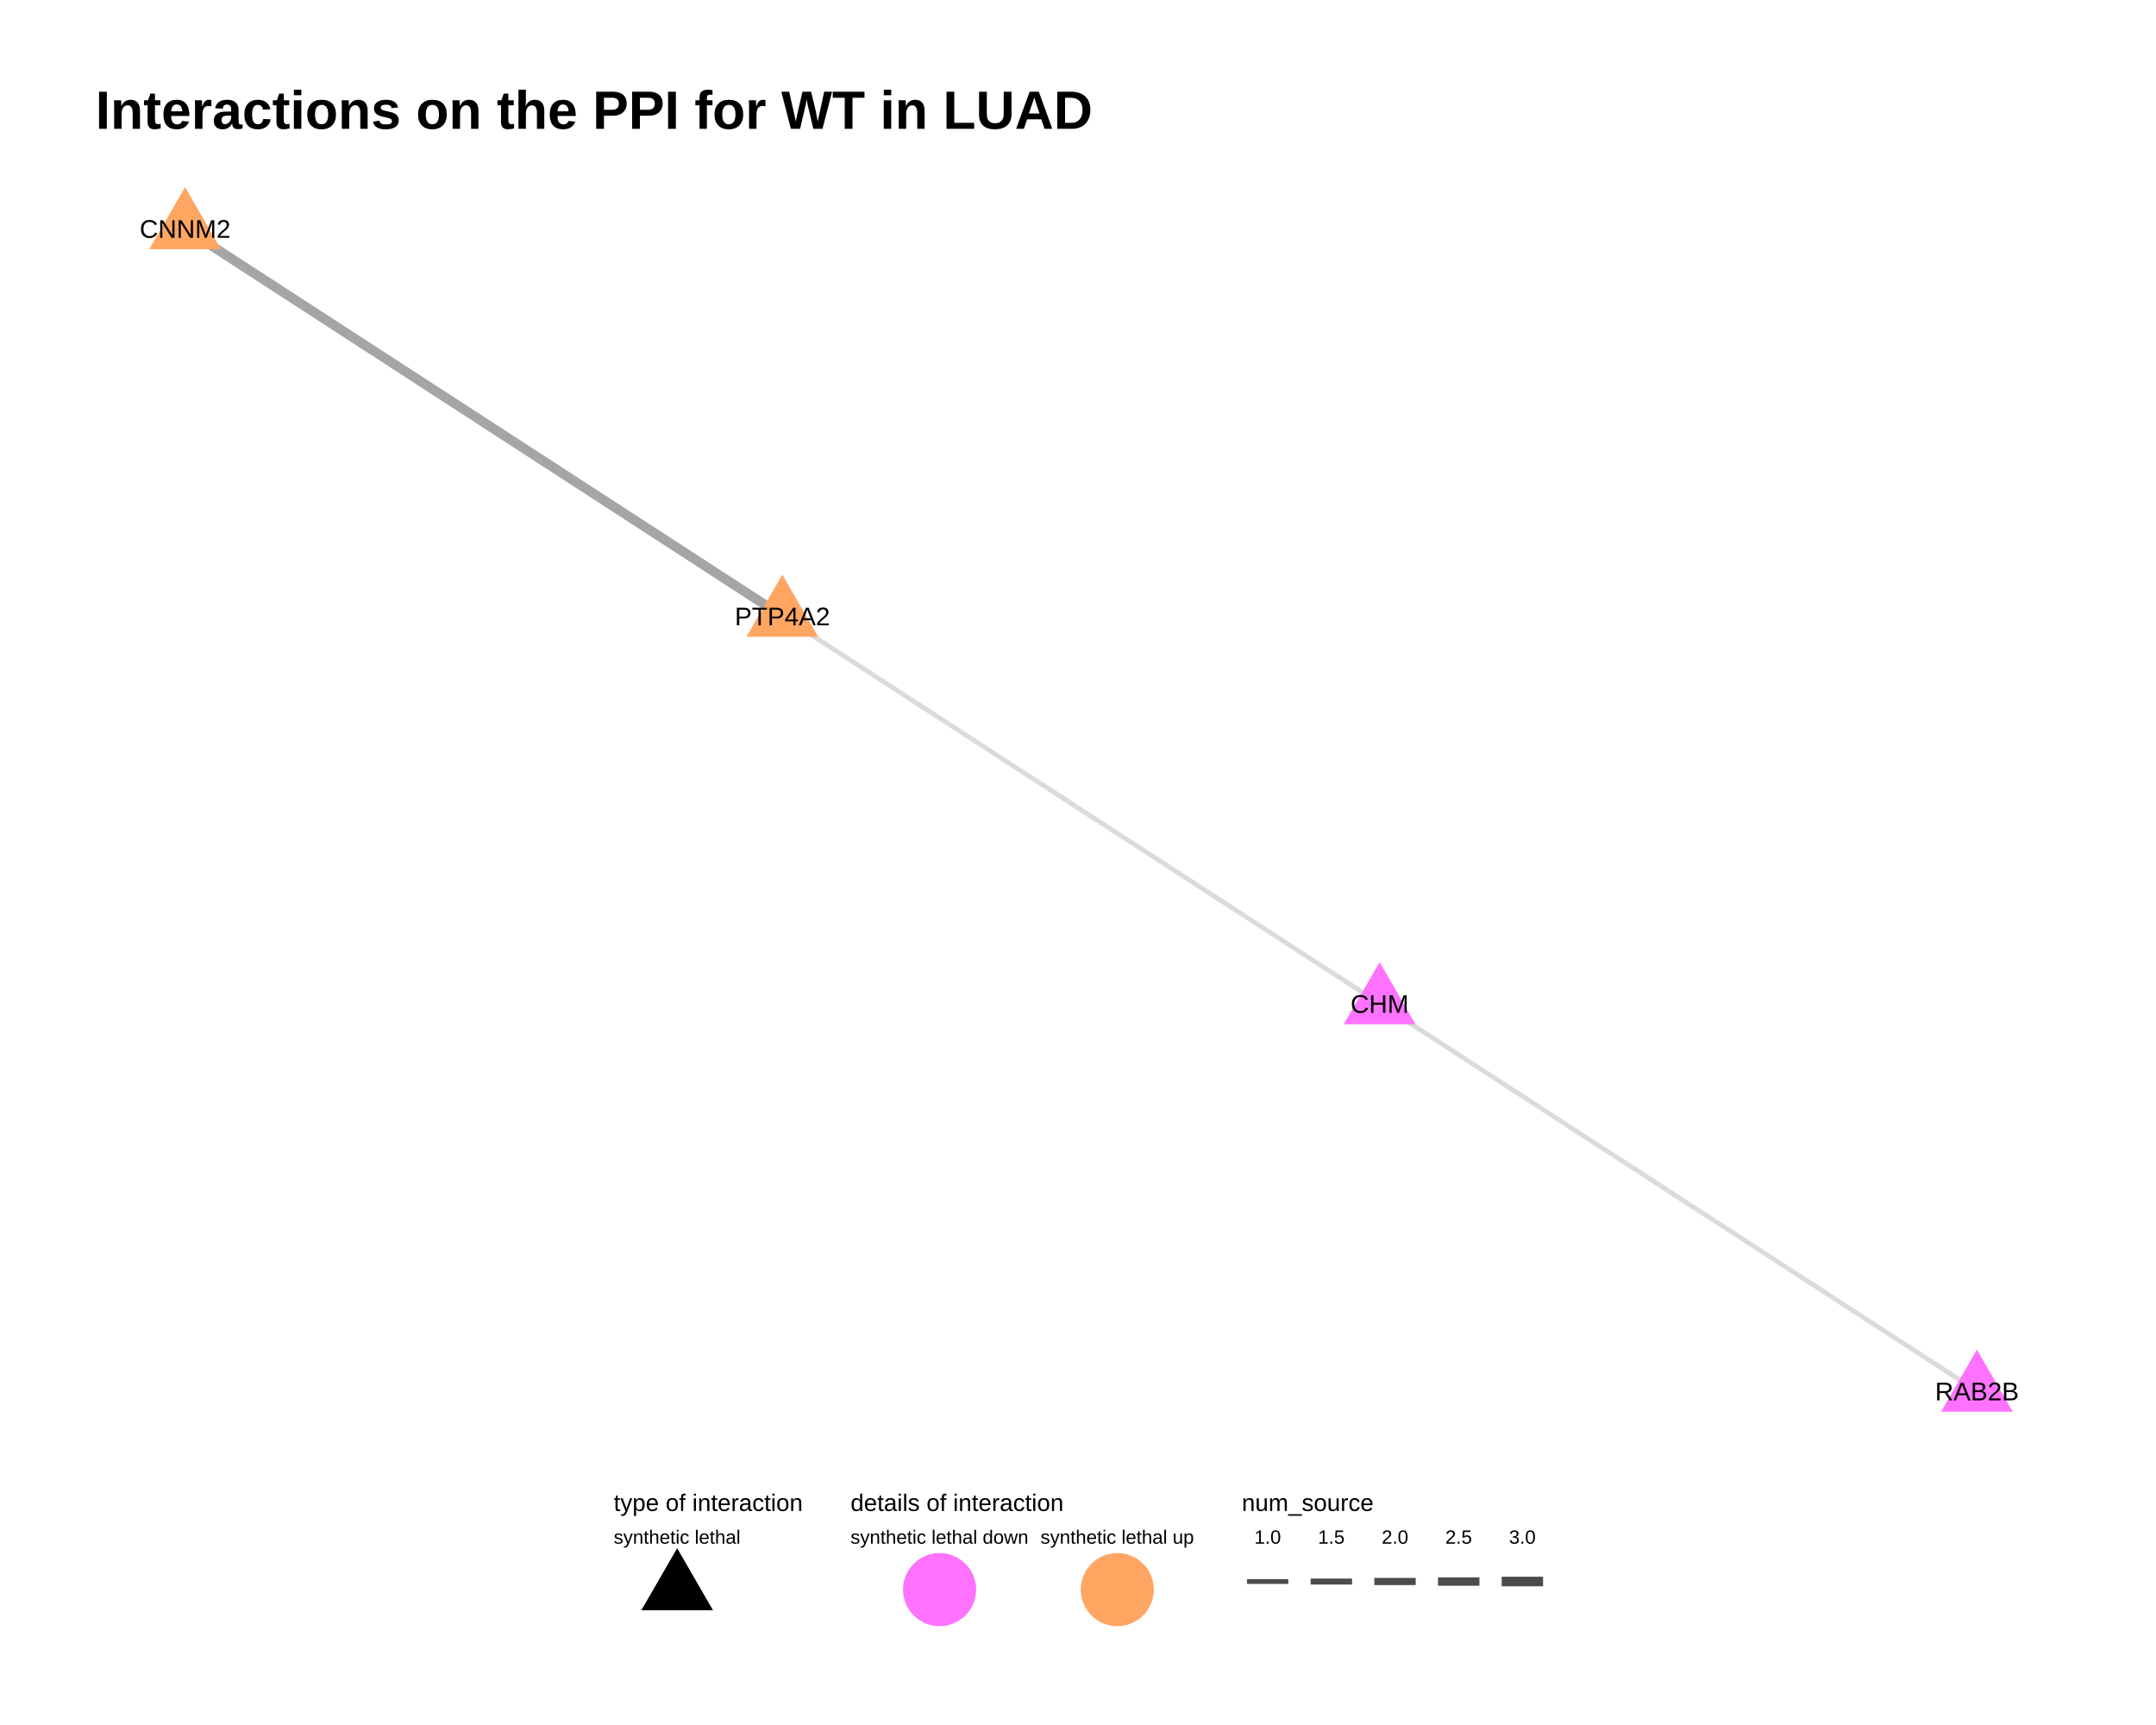
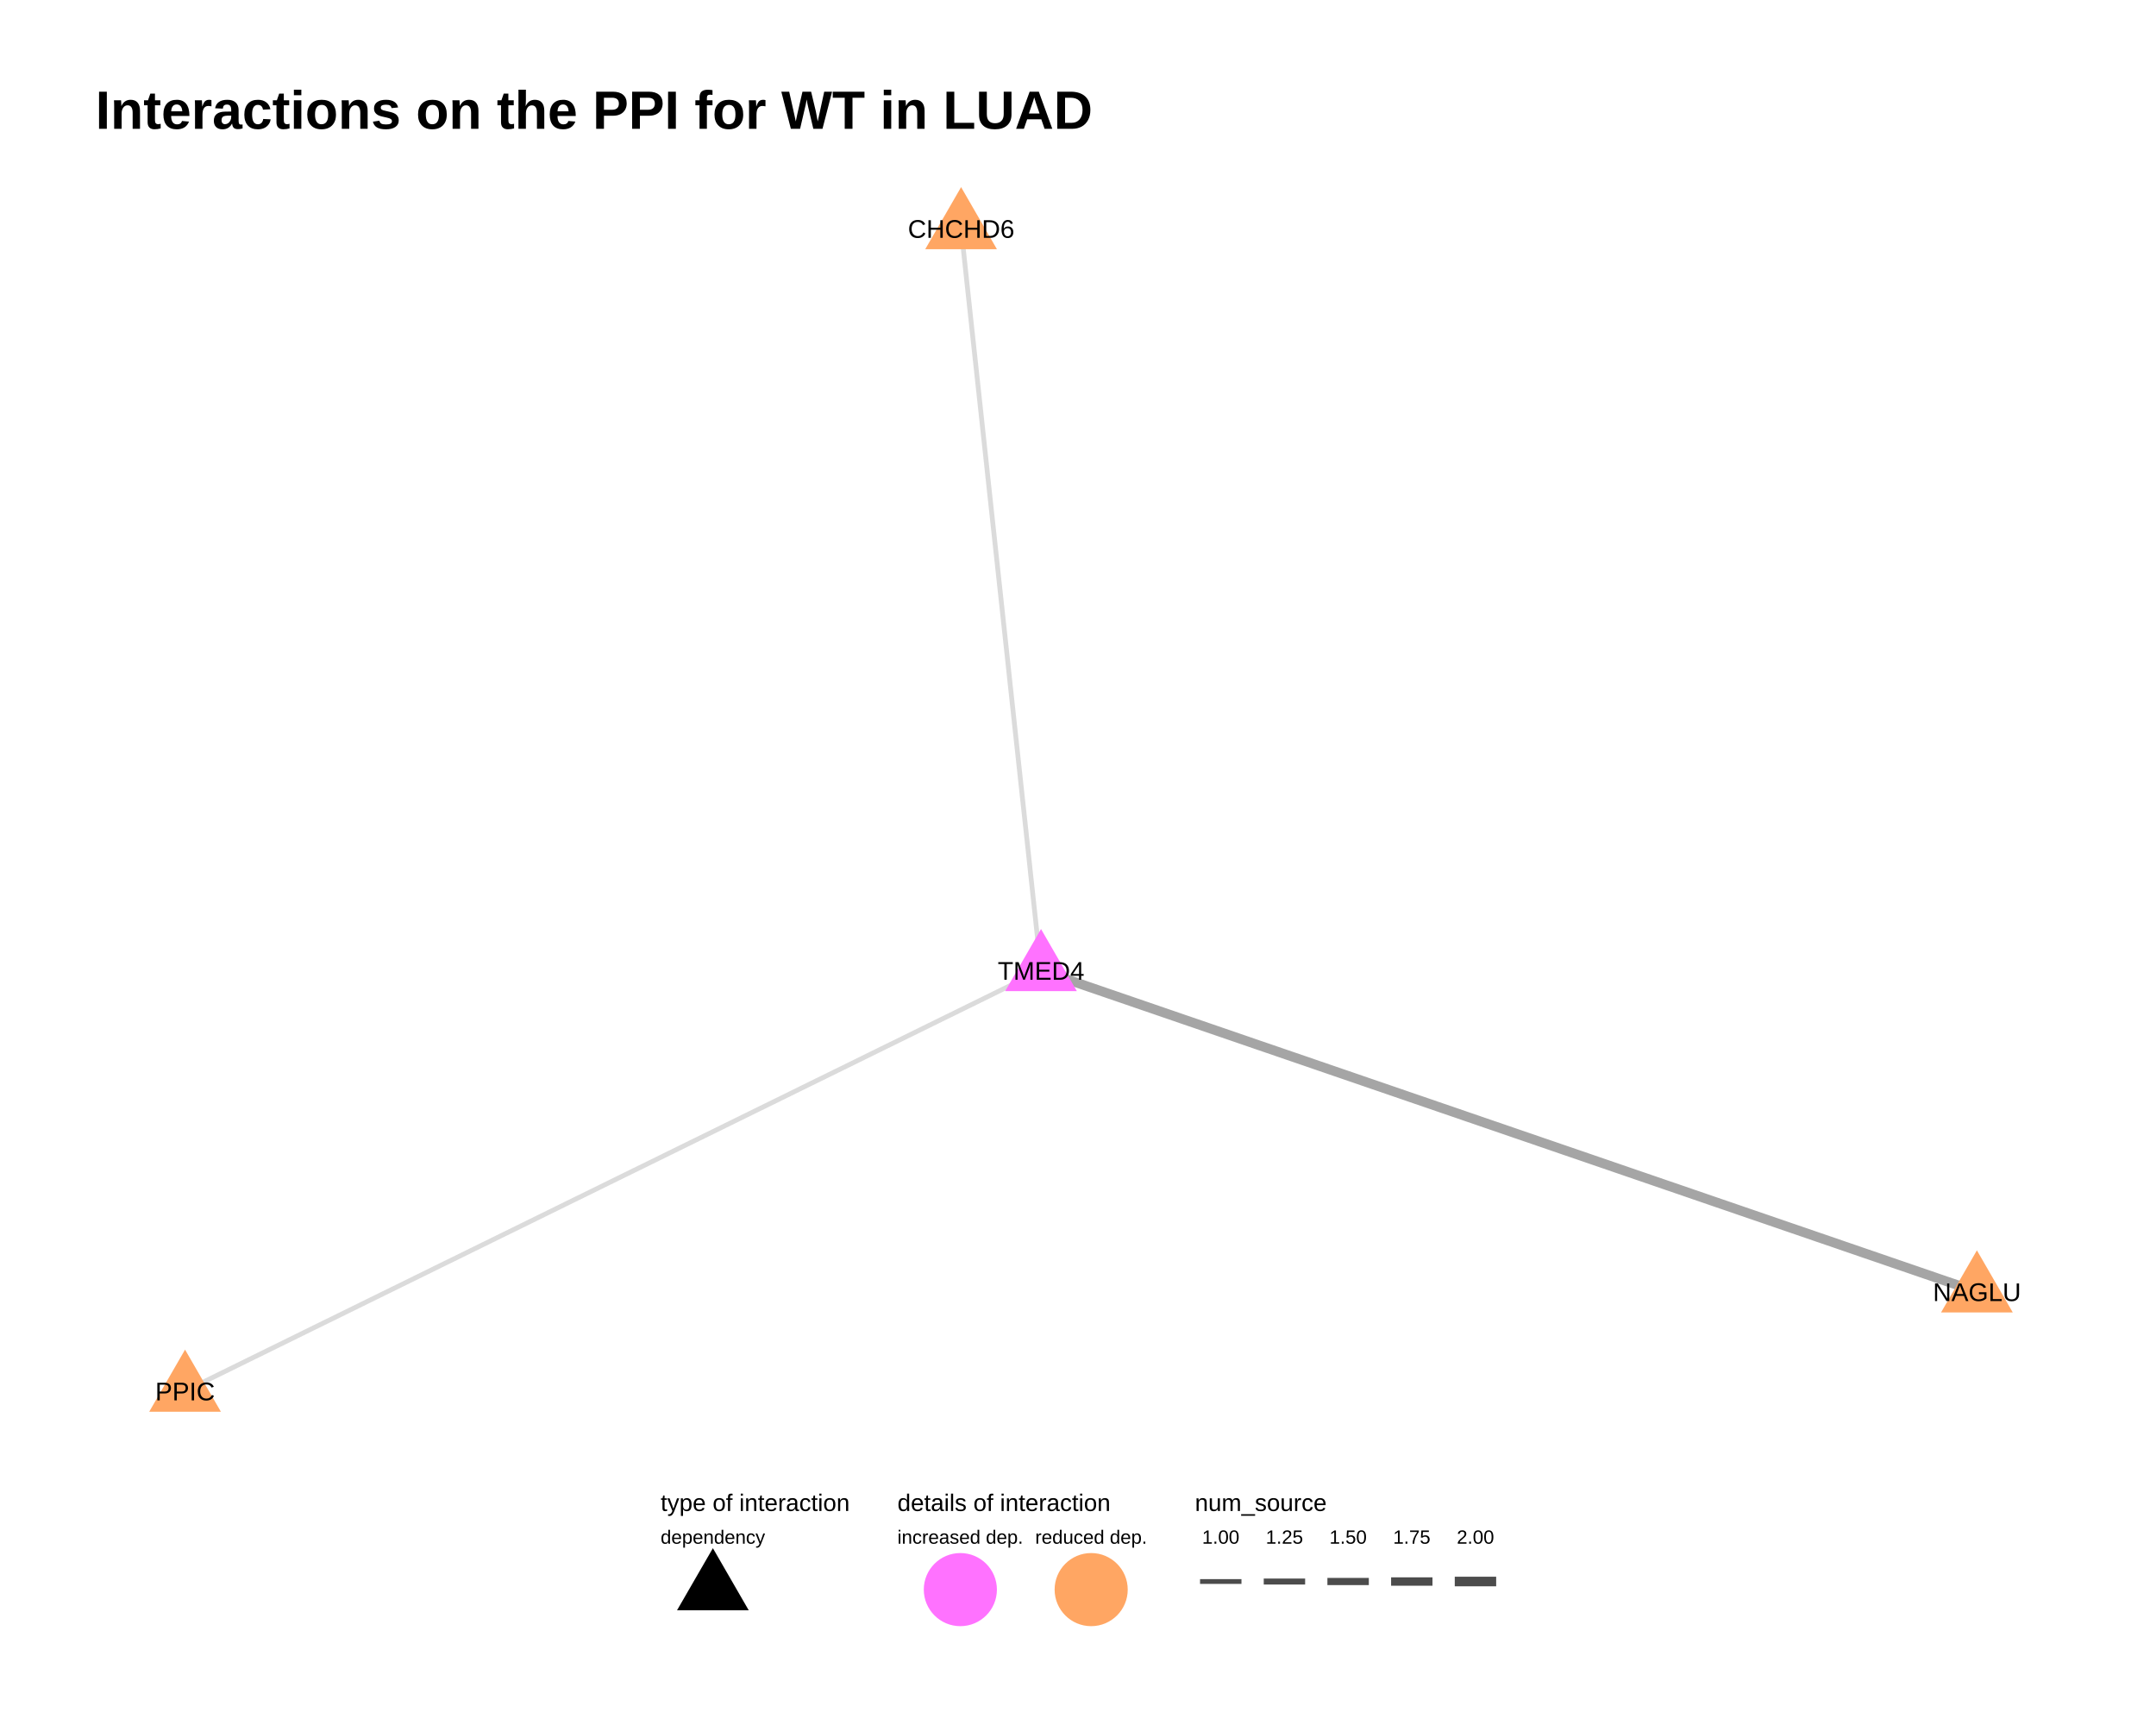
<svg xmlns="http://www.w3.org/2000/svg" viewBox="0 0 720.00 576.00">
  <defs>
    <style type="text/css">
    line, polyline, polygon, path, rect, circle {
      fill: none;
      stroke: #000000;
      stroke-linecap: round;
      stroke-linejoin: round;
      stroke-miterlimit: 10.00;
    }
  </style>
  </defs>
  <rect width="100%" height="100%" style="stroke: none; fill: #FFFFFF;" />
  <rect x="0.00" y="0.00" width="720.00" height="576.00" style="stroke-width: 0.78; stroke: none; fill: #FFFFFF;" />
  <defs>
    <clipPath id="cpMzEuODh8NjkwLjExfDQ4My44OXw1Ni45MA==">
      <rect x="31.88" y="56.90" width="658.23" height="426.99" />
    </clipPath>
  </defs>
-   <polyline points="261.26,205.70 263.28,207.01 265.29,208.31 267.30,209.62 269.32,210.93 271.33,212.24 273.35,213.54 275.36,214.85 277.38,216.16 279.39,217.46 281.41,218.77 283.42,220.08 285.44,221.38 287.45,222.69 289.47,224.00 291.48,225.30 293.50,226.61 295.51,227.92 297.53,229.23 299.54,230.53 301.56,231.84 303.57,233.15 305.59,234.45 307.60,235.76 309.62,237.07 311.63,238.37 313.65,239.68 315.66,240.99 317.67,242.30 319.69,243.60 321.70,244.91 323.72,246.22 325.73,247.52 327.75,248.83 329.76,250.14 331.78,251.44 333.79,252.75 335.81,254.06 337.82,255.37 339.84,256.67 341.85,257.98 343.87,259.29 345.88,260.59 347.90,261.90 349.91,263.21 351.93,264.51 353.94,265.82 355.96,267.13 357.97,268.44 359.99,269.74 362.00,271.05 364.01,272.36 366.03,273.66 368.04,274.97 370.06,276.28 372.07,277.58 374.09,278.89 376.10,280.20 378.12,281.51 380.13,282.81 382.15,284.12 384.16,285.43 386.18,286.73 388.19,288.04 390.21,289.35 392.22,290.65 394.24,291.96 396.25,293.27 398.27,294.58 400.28,295.88 402.30,297.19 404.31,298.50 406.33,299.80 408.34,301.11 410.35,302.42 412.37,303.72 414.38,305.03 416.40,306.34 418.41,307.65 420.43,308.95 422.44,310.26 424.46,311.57 426.47,312.87 428.49,314.18 430.50,315.49 432.52,316.79 434.53,318.10 436.55,319.41 438.56,320.72 440.58,322.02 442.59,323.33 444.61,324.64 446.62,325.94 448.64,327.25 450.65,328.56 452.67,329.86 454.68,331.17 456.70,332.48 458.71,333.79 460.72,335.09 " style="stroke-width: 1.60; stroke: #CCCCCC; stroke-opacity: 0.70; stroke-linecap: butt;" clip-path="url(#cpMzEuODh8NjkwLjExfDQ4My44OXw1Ni45MA==)" />
-   <polyline points="261.26,205.70 259.25,204.39 257.23,203.09 255.22,201.78 253.20,200.47 251.19,199.17 249.17,197.86 247.16,196.55 245.14,195.24 243.13,193.94 241.11,192.63 239.10,191.32 237.08,190.02 235.07,188.71 233.05,187.40 231.04,186.09 229.02,184.79 227.01,183.48 224.99,182.17 222.98,180.87 220.97,179.56 218.95,178.25 216.94,176.95 214.92,175.64 212.91,174.33 210.89,173.02 208.88,171.72 206.86,170.41 204.85,169.10 202.83,167.80 200.82,166.49 198.80,165.18 196.79,163.88 194.77,162.57 192.76,161.26 190.74,159.95 188.73,158.65 186.71,157.34 184.70,156.03 182.69,154.73 180.67,153.42 178.66,152.11 176.64,150.81 174.63,149.50 172.61,148.19 170.60,146.88 168.58,145.58 166.57,144.27 164.55,142.96 162.54,141.66 160.52,140.35 158.51,139.04 156.49,137.74 154.48,136.43 152.46,135.12 150.45,133.81 148.43,132.51 146.42,131.20 144.40,129.89 142.39,128.59 140.38,127.28 138.36,125.97 136.35,124.67 134.33,123.36 132.32,122.05 130.30,120.74 128.29,119.44 126.27,118.13 124.26,116.82 122.24,115.52 120.23,114.21 118.21,112.90 116.20,111.60 114.18,110.29 112.17,108.98 110.15,107.67 108.14,106.37 106.12,105.06 104.11,103.75 102.10,102.45 100.08,101.14 98.07,99.83 96.05,98.53 94.04,97.22 92.02,95.91 90.01,94.60 87.99,93.30 85.98,91.99 83.96,90.68 81.95,89.38 79.93,88.07 77.92,86.76 75.90,85.46 73.89,84.15 71.87,82.84 69.86,81.53 67.84,80.23 65.83,78.92 63.81,77.61 61.80,76.31 " style="stroke-width: 3.20; stroke: #7F7F7F; stroke-opacity: 0.70; stroke-linecap: butt;" clip-path="url(#cpMzEuODh8NjkwLjExfDQ4My44OXw1Ni45MA==)" />
-   <polyline points="460.72,335.09 462.74,336.40 464.75,337.71 466.77,339.01 468.78,340.32 470.80,341.63 472.81,342.93 474.83,344.24 476.84,345.55 478.86,346.85 480.87,348.16 482.89,349.47 484.90,350.78 486.92,352.08 488.93,353.39 490.95,354.70 492.96,356.00 494.98,357.31 496.99,358.62 499.01,359.92 501.02,361.23 503.04,362.54 505.05,363.85 507.07,365.15 509.08,366.46 511.10,367.77 513.11,369.07 515.13,370.38 517.14,371.69 519.15,372.99 521.17,374.30 523.18,375.61 525.20,376.92 527.21,378.22 529.23,379.53 531.24,380.84 533.26,382.14 535.27,383.45 537.29,384.76 539.30,386.06 541.32,387.37 543.33,388.68 545.35,389.99 547.36,391.29 549.38,392.60 551.39,393.91 553.41,395.21 555.42,396.52 557.44,397.83 559.45,399.13 561.47,400.44 563.48,401.75 565.50,403.05 567.51,404.36 569.53,405.67 571.54,406.98 573.55,408.28 575.57,409.59 577.58,410.90 579.60,412.20 581.61,413.51 583.63,414.82 585.64,416.12 587.66,417.43 589.67,418.74 591.69,420.05 593.70,421.35 595.72,422.66 597.73,423.97 599.75,425.27 601.76,426.58 603.78,427.89 605.79,429.19 607.81,430.50 609.82,431.81 611.84,433.12 613.85,434.42 615.87,435.73 617.88,437.04 619.90,438.34 621.91,439.65 623.93,440.96 625.94,442.26 627.96,443.57 629.97,444.88 631.98,446.18 634.00,447.49 636.01,448.80 638.03,450.11 640.04,451.41 642.06,452.72 644.07,454.03 646.09,455.33 648.10,456.64 650.12,457.95 652.13,459.25 654.15,460.56 656.16,461.87 658.18,463.18 660.19,464.48 " style="stroke-width: 1.60; stroke: #CCCCCC; stroke-opacity: 0.70; stroke-linecap: butt;" clip-path="url(#cpMzEuODh8NjkwLjExfDQ4My44OXw1Ni45MA==)" />
-   <polygon points="261.26,191.87 273.23,212.61 249.29,212.61 " style="stroke-width: 0.71; stroke: none; fill: #FFA663;" clip-path="url(#cpMzEuODh8NjkwLjExfDQ4My44OXw1Ni45MA==)" />
-   <polygon points="460.72,321.27 472.70,342.00 448.75,342.00 " style="stroke-width: 0.71; stroke: none; fill: #FF72FF;" clip-path="url(#cpMzEuODh8NjkwLjExfDQ4My44OXw1Ni45MA==)" />
-   <polygon points="61.80,62.48 73.77,83.22 49.83,83.22 " style="stroke-width: 0.71; stroke: none; fill: #FFA663;" clip-path="url(#cpMzEuODh8NjkwLjExfDQ4My44OXw1Ni45MA==)" />
-   <polygon points="660.19,450.66 672.17,471.40 648.22,471.40 " style="stroke-width: 0.71; stroke: none; fill: #FF72FF;" clip-path="url(#cpMzEuODh8NjkwLjExfDQ4My44OXw1Ni45MA==)" />
+   <polyline points="660.19,431.33 657.04,430.25 653.88,429.16 650.72,428.08 647.56,427.00 644.41,425.91 641.25,424.83 638.09,423.74 634.94,422.66 631.78,421.58 628.62,420.49 625.47,419.41 622.31,418.33 619.15,417.24 615.99,416.16 612.84,415.07 609.68,413.99 606.52,412.91 603.37,411.82 600.21,410.74 597.05,409.66 593.90,408.57 590.74,407.49 587.58,406.40 584.42,405.32 581.27,404.24 578.11,403.15 574.95,402.07 571.80,400.99 568.64,399.90 565.48,398.82 562.33,397.73 559.17,396.65 556.01,395.57 552.85,394.48 549.70,393.40 546.54,392.32 543.38,391.23 540.23,390.15 537.07,389.06 533.91,387.98 530.76,386.90 527.60,385.81 524.44,384.73 521.28,383.65 518.13,382.56 514.97,381.48 511.81,380.39 508.66,379.31 505.50,378.23 502.34,377.14 499.19,376.06 496.03,374.98 492.87,373.89 489.71,372.81 486.56,371.72 483.40,370.64 480.24,369.56 477.09,368.47 473.93,367.39 470.77,366.31 467.62,365.22 464.46,364.14 461.30,363.05 458.14,361.97 454.99,360.89 451.83,359.80 448.67,358.72 445.52,357.64 442.36,356.55 439.20,355.47 436.05,354.38 432.89,353.30 429.73,352.22 426.57,351.13 423.42,350.05 420.26,348.97 417.10,347.88 413.95,346.80 410.79,345.71 407.63,344.63 404.48,343.55 401.32,342.46 398.16,341.38 395.00,340.30 391.85,339.21 388.69,338.13 385.53,337.04 382.38,335.96 379.22,334.88 376.06,333.79 372.91,332.71 369.75,331.63 366.59,330.54 363.43,329.46 360.28,328.37 357.12,327.29 353.96,326.21 350.81,325.12 347.65,324.04 " style="stroke-width: 3.20; stroke: #7F7F7F; stroke-opacity: 0.70; stroke-linecap: butt;" clip-path="url(#cpMzEuODh8NjkwLjExfDQ4My44OXw1Ni45MA==)" />
+   <polyline points="320.96,76.31 321.23,78.81 321.50,81.31 321.77,83.81 322.04,86.32 322.31,88.82 322.58,91.32 322.84,93.82 323.11,96.33 323.38,98.83 323.65,101.33 323.92,103.83 324.19,106.33 324.46,108.84 324.73,111.34 325.00,113.84 325.27,116.34 325.54,118.85 325.81,121.35 326.08,123.85 326.35,126.35 326.62,128.86 326.89,131.36 327.16,133.86 327.43,136.36 327.70,138.87 327.97,141.37 328.24,143.87 328.51,146.37 328.78,148.87 329.05,151.38 329.32,153.88 329.59,156.38 329.85,158.88 330.12,161.39 330.39,163.89 330.66,166.39 330.93,168.89 331.20,171.40 331.47,173.90 331.74,176.40 332.01,178.90 332.28,181.41 332.55,183.91 332.82,186.41 333.09,188.91 333.36,191.41 333.63,193.92 333.90,196.42 334.17,198.92 334.44,201.42 334.71,203.93 334.98,206.43 335.25,208.93 335.52,211.43 335.79,213.94 336.06,216.44 336.33,218.94 336.60,221.44 336.87,223.95 337.13,226.45 337.40,228.95 337.67,231.45 337.94,233.95 338.21,236.46 338.48,238.96 338.75,241.46 339.02,243.96 339.29,246.47 339.56,248.97 339.83,251.47 340.10,253.97 340.37,256.48 340.64,258.98 340.91,261.48 341.18,263.98 341.45,266.49 341.72,268.99 341.99,271.49 342.26,273.99 342.53,276.49 342.80,279.00 343.07,281.50 343.34,284.00 343.61,286.50 343.88,289.01 344.14,291.51 344.41,294.01 344.68,296.51 344.95,299.02 345.22,301.52 345.49,304.02 345.76,306.52 346.03,309.03 346.30,311.53 346.57,314.03 346.84,316.53 347.11,319.04 347.38,321.54 347.65,324.04 " style="stroke-width: 1.60; stroke: #CCCCCC; stroke-opacity: 0.70; stroke-linecap: butt;" clip-path="url(#cpMzEuODh8NjkwLjExfDQ4My44OXw1Ni45MA==)" />
+   <polyline points="61.80,464.48 64.69,463.06 67.57,461.65 70.46,460.23 73.35,458.81 76.24,457.39 79.12,455.97 82.01,454.55 84.90,453.13 87.79,451.72 90.67,450.30 93.56,448.88 96.45,447.46 99.34,446.04 102.22,444.62 105.11,443.20 108.00,441.78 110.89,440.37 113.77,438.95 116.66,437.53 119.55,436.11 122.43,434.69 125.32,433.27 128.21,431.85 131.10,430.44 133.98,429.02 136.87,427.60 139.76,426.18 142.65,424.76 145.53,423.34 148.42,421.92 151.31,420.51 154.20,419.09 157.08,417.67 159.97,416.25 162.86,414.83 165.75,413.41 168.63,411.99 171.52,410.58 174.41,409.16 177.29,407.74 180.18,406.32 183.07,404.90 185.96,403.48 188.84,402.06 191.73,400.64 194.62,399.23 197.51,397.81 200.39,396.39 203.28,394.97 206.17,393.55 209.06,392.13 211.94,390.71 214.83,389.30 217.72,387.88 220.61,386.46 223.49,385.04 226.38,383.62 229.27,382.20 232.16,380.78 235.04,379.37 237.93,377.95 240.82,376.53 243.70,375.11 246.59,373.69 249.48,372.27 252.37,370.85 255.25,369.44 258.14,368.02 261.03,366.60 263.92,365.18 266.80,363.76 269.69,362.34 272.58,360.92 275.47,359.51 278.35,358.09 281.24,356.67 284.13,355.25 287.02,353.83 289.90,352.41 292.79,350.99 295.68,349.57 298.56,348.16 301.45,346.74 304.34,345.32 307.23,343.90 310.11,342.48 313.00,341.06 315.89,339.64 318.78,338.23 321.66,336.81 324.55,335.39 327.44,333.97 330.33,332.55 333.21,331.13 336.10,329.71 338.99,328.30 341.88,326.88 344.76,325.46 347.65,324.04 " style="stroke-width: 1.60; stroke: #CCCCCC; stroke-opacity: 0.70; stroke-linecap: butt;" clip-path="url(#cpMzEuODh8NjkwLjExfDQ4My44OXw1Ni45MA==)" />
+   <polygon points="660.19,417.51 672.17,438.24 648.22,438.24 " style="stroke-width: 0.71; stroke: none; fill: #FFA663;" clip-path="url(#cpMzEuODh8NjkwLjExfDQ4My44OXw1Ni45MA==)" />
+   <polygon points="320.96,62.48 332.93,83.22 308.98,83.22 " style="stroke-width: 0.71; stroke: none; fill: #FFA663;" clip-path="url(#cpMzEuODh8NjkwLjExfDQ4My44OXw1Ni45MA==)" />
+   <polygon points="61.80,450.66 73.77,471.40 49.83,471.40 " style="stroke-width: 0.71; stroke: none; fill: #FFA663;" clip-path="url(#cpMzEuODh8NjkwLjExfDQ4My44OXw1Ni45MA==)" />
+   <polygon points="347.65,310.21 359.62,330.95 335.68,330.95 " style="stroke-width: 0.71; stroke: none; fill: #FF72FF;" clip-path="url(#cpMzEuODh8NjkwLjExfDQ4My44OXw1Ni45MA==)" />
  <g clip-path="url(#cpMzEuODh8NjkwLjExfDQ4My44OXw1Ni45MA==)">
-     <text x="245.38" y="208.81" style="font-size: 8.54px; font-family: Arial;" textLength="31.77px" lengthAdjust="spacingAndGlyphs">PTP4A2</text>
+     <text x="645.50" y="434.44" style="font-size: 8.54px; font-family: Arial;" textLength="29.39px" lengthAdjust="spacingAndGlyphs">NAGLU</text>
  </g>
  <g clip-path="url(#cpMzEuODh8NjkwLjExfDQ4My44OXw1Ni45MA==)">
-     <text x="451.01" y="338.20" style="font-size: 8.54px; font-family: Arial;" textLength="19.43px" lengthAdjust="spacingAndGlyphs">CHM</text>
+     <text x="303.19" y="79.42" style="font-size: 8.54px; font-family: Arial;" textLength="35.54px" lengthAdjust="spacingAndGlyphs">CHCHD6</text>
  </g>
  <g clip-path="url(#cpMzEuODh8NjkwLjExfDQ4My44OXw1Ni45MA==)">
-     <text x="46.64" y="79.42" style="font-size: 8.54px; font-family: Arial;" textLength="30.33px" lengthAdjust="spacingAndGlyphs">CNNM2</text>
+     <text x="51.84" y="467.59" style="font-size: 8.54px; font-family: Arial;" textLength="19.91px" lengthAdjust="spacingAndGlyphs">PPIC</text>
  </g>
  <g clip-path="url(#cpMzEuODh8NjkwLjExfDQ4My44OXw1Ni45MA==)">
-     <text x="646.21" y="467.59" style="font-size: 8.54px; font-family: Arial;" textLength="27.97px" lengthAdjust="spacingAndGlyphs">RAB2B</text>
+     <text x="333.19" y="327.15" style="font-size: 8.54px; font-family: Arial;" textLength="28.91px" lengthAdjust="spacingAndGlyphs">TMED4</text>
  </g>
  <defs>
    <clipPath id="cpMC4wMHw3MjAuMDB8NTc2LjAwfDAuMDA=">
      <rect x="0.00" y="0.00" width="720.00" height="576.00" />
    </clipPath>
  </defs>
  <g clip-path="url(#cpMC4wMHw3MjAuMDB8NTc2LjAwfDAuMDA=)">
-     <text x="204.95" y="504.54" style="font-size: 8.00px; font-family: Arial;" textLength="63.14px" lengthAdjust="spacingAndGlyphs">type of interaction</text>
+     <text x="220.62" y="504.54" style="font-size: 8.00px; font-family: Arial;" textLength="63.14px" lengthAdjust="spacingAndGlyphs">type of interaction</text>
  </g>
-   <polygon points="226.14,516.96 238.11,537.70 214.16,537.70 " style="stroke-width: 0.71; stroke: none; fill: #000000;" clip-path="url(#cpMC4wMHw3MjAuMDB8NTc2LjAwfDAuMDA=)" />
+   <polygon points="238.07,516.96 250.04,537.70 226.09,537.70 " style="stroke-width: 0.71; stroke: none; fill: #000000;" clip-path="url(#cpMC4wMHw3MjAuMDB8NTc2LjAwfDAuMDA=)" />
  <g clip-path="url(#cpMC4wMHw3MjAuMDB8NTc2LjAwfDAuMDA=)">
-     <text x="204.95" y="515.46" style="font-size: 6.40px; font-family: Arial;" textLength="42.37px" lengthAdjust="spacingAndGlyphs">synthetic lethal</text>
+     <text x="220.62" y="515.46" style="font-size: 6.40px; font-family: Arial;" textLength="34.90px" lengthAdjust="spacingAndGlyphs">dependency</text>
  </g>
  <g clip-path="url(#cpMC4wMHw3MjAuMDB8NTc2LjAwfDAuMDA=)">
-     <text x="284.04" y="504.54" style="font-size: 8.00px; font-family: Arial;" textLength="71.14px" lengthAdjust="spacingAndGlyphs">details of interaction</text>
+     <text x="299.70" y="504.54" style="font-size: 8.00px; font-family: Arial;" textLength="71.14px" lengthAdjust="spacingAndGlyphs">details of interaction</text>
  </g>
-   <circle cx="313.77" cy="530.79" r="8.89pt" style="stroke-width: 0.71; stroke: #FF72FF; fill: #FF72FF;" clip-path="url(#cpMC4wMHw3MjAuMDB8NTc2LjAwfDAuMDA=)" />
-   <circle cx="373.12" cy="530.79" r="8.89pt" style="stroke-width: 0.71; stroke: #FFA663; fill: #FFA663;" clip-path="url(#cpMC4wMHw3MjAuMDB8NTc2LjAwfDAuMDA=)" />
+   <circle cx="320.71" cy="530.79" r="8.89pt" style="stroke-width: 0.71; stroke: #FF72FF; fill: #FF72FF;" clip-path="url(#cpMC4wMHw3MjAuMDB8NTc2LjAwfDAuMDA=)" />
+   <circle cx="364.40" cy="530.79" r="8.89pt" style="stroke-width: 0.71; stroke: #FFA663; fill: #FFA663;" clip-path="url(#cpMC4wMHw3MjAuMDB8NTc2LjAwfDAuMDA=)" />
  <g clip-path="url(#cpMC4wMHw3MjAuMDB8NTc2LjAwfDAuMDA=)">
-     <text x="284.04" y="515.46" style="font-size: 6.40px; font-family: Arial;" textLength="59.46px" lengthAdjust="spacingAndGlyphs">synthetic lethal down</text>
+     <text x="299.70" y="515.46" style="font-size: 6.40px; font-family: Arial;" textLength="42.02px" lengthAdjust="spacingAndGlyphs">increased dep.</text>
  </g>
  <g clip-path="url(#cpMC4wMHw3MjAuMDB8NTc2LjAwfDAuMDA=)">
-     <text x="347.48" y="515.46" style="font-size: 6.40px; font-family: Arial;" textLength="51.28px" lengthAdjust="spacingAndGlyphs">synthetic lethal up</text>
+     <text x="345.70" y="515.46" style="font-size: 6.40px; font-family: Arial;" textLength="37.39px" lengthAdjust="spacingAndGlyphs">reduced dep.</text>
  </g>
  <g clip-path="url(#cpMC4wMHw3MjAuMDB8NTc2LjAwfDAuMDA=)">
-     <text x="414.70" y="504.54" style="font-size: 8.00px; font-family: Arial;" textLength="44.02px" lengthAdjust="spacingAndGlyphs">num_source</text>
+     <text x="399.04" y="504.54" style="font-size: 8.00px; font-family: Arial;" textLength="44.02px" lengthAdjust="spacingAndGlyphs">num_source</text>
  </g>
-   <line x1="416.43" y1="528.09" x2="430.25" y2="528.09" style="stroke-width: 1.60; stroke: #000000; stroke-opacity: 0.70; stroke-linecap: butt;" clip-path="url(#cpMC4wMHw3MjAuMDB8NTc2LjAwfDAuMDA=)" />
-   <line x1="437.69" y1="528.09" x2="451.52" y2="528.09" style="stroke-width: 2.00; stroke: #000000; stroke-opacity: 0.70; stroke-linecap: butt;" clip-path="url(#cpMC4wMHw3MjAuMDB8NTc2LjAwfDAuMDA=)" />
-   <line x1="458.96" y1="528.09" x2="472.78" y2="528.09" style="stroke-width: 2.40; stroke: #000000; stroke-opacity: 0.70; stroke-linecap: butt;" clip-path="url(#cpMC4wMHw3MjAuMDB8NTc2LjAwfDAuMDA=)" />
-   <line x1="480.22" y1="528.09" x2="494.05" y2="528.09" style="stroke-width: 2.80; stroke: #000000; stroke-opacity: 0.70; stroke-linecap: butt;" clip-path="url(#cpMC4wMHw3MjAuMDB8NTc2LjAwfDAuMDA=)" />
-   <line x1="501.49" y1="528.09" x2="515.31" y2="528.09" style="stroke-width: 3.20; stroke: #000000; stroke-opacity: 0.70; stroke-linecap: butt;" clip-path="url(#cpMC4wMHw3MjAuMDB8NTc2LjAwfDAuMDA=)" />
+   <line x1="400.76" y1="528.09" x2="414.59" y2="528.09" style="stroke-width: 1.60; stroke: #000000; stroke-opacity: 0.70; stroke-linecap: butt;" clip-path="url(#cpMC4wMHw3MjAuMDB8NTc2LjAwfDAuMDA=)" />
+   <line x1="422.03" y1="528.09" x2="435.85" y2="528.09" style="stroke-width: 2.00; stroke: #000000; stroke-opacity: 0.70; stroke-linecap: butt;" clip-path="url(#cpMC4wMHw3MjAuMDB8NTc2LjAwfDAuMDA=)" />
+   <line x1="443.29" y1="528.09" x2="457.12" y2="528.09" style="stroke-width: 2.40; stroke: #000000; stroke-opacity: 0.70; stroke-linecap: butt;" clip-path="url(#cpMC4wMHw3MjAuMDB8NTc2LjAwfDAuMDA=)" />
+   <line x1="464.56" y1="528.09" x2="478.38" y2="528.09" style="stroke-width: 2.80; stroke: #000000; stroke-opacity: 0.70; stroke-linecap: butt;" clip-path="url(#cpMC4wMHw3MjAuMDB8NTc2LjAwfDAuMDA=)" />
+   <line x1="485.82" y1="528.09" x2="499.65" y2="528.09" style="stroke-width: 3.20; stroke: #000000; stroke-opacity: 0.70; stroke-linecap: butt;" clip-path="url(#cpMC4wMHw3MjAuMDB8NTc2LjAwfDAuMDA=)" />
  <g clip-path="url(#cpMC4wMHw3MjAuMDB8NTc2LjAwfDAuMDA=)">
-     <text x="418.89" y="515.46" style="font-size: 6.40px; font-family: Arial;" textLength="8.90px" lengthAdjust="spacingAndGlyphs">1.0</text>
+     <text x="401.44" y="515.46" style="font-size: 6.40px; font-family: Arial;" textLength="12.47px" lengthAdjust="spacingAndGlyphs">1.00</text>
  </g>
  <g clip-path="url(#cpMC4wMHw3MjAuMDB8NTc2LjAwfDAuMDA=)">
-     <text x="440.15" y="515.46" style="font-size: 6.40px; font-family: Arial;" textLength="8.90px" lengthAdjust="spacingAndGlyphs">1.5</text>
+     <text x="422.71" y="515.46" style="font-size: 6.40px; font-family: Arial;" textLength="12.47px" lengthAdjust="spacingAndGlyphs">1.25</text>
  </g>
  <g clip-path="url(#cpMC4wMHw3MjAuMDB8NTc2LjAwfDAuMDA=)">
-     <text x="461.42" y="515.46" style="font-size: 6.40px; font-family: Arial;" textLength="8.90px" lengthAdjust="spacingAndGlyphs">2.0</text>
+     <text x="443.97" y="515.46" style="font-size: 6.40px; font-family: Arial;" textLength="12.47px" lengthAdjust="spacingAndGlyphs">1.50</text>
  </g>
  <g clip-path="url(#cpMC4wMHw3MjAuMDB8NTc2LjAwfDAuMDA=)">
-     <text x="482.68" y="515.46" style="font-size: 6.40px; font-family: Arial;" textLength="8.90px" lengthAdjust="spacingAndGlyphs">2.5</text>
+     <text x="465.24" y="515.46" style="font-size: 6.40px; font-family: Arial;" textLength="12.47px" lengthAdjust="spacingAndGlyphs">1.75</text>
  </g>
  <g clip-path="url(#cpMC4wMHw3MjAuMDB8NTc2LjAwfDAuMDA=)">
-     <text x="503.95" y="515.46" style="font-size: 6.40px; font-family: Arial;" textLength="8.90px" lengthAdjust="spacingAndGlyphs">3.0</text>
+     <text x="486.50" y="515.46" style="font-size: 6.40px; font-family: Arial;" textLength="12.47px" lengthAdjust="spacingAndGlyphs">2.00</text>
  </g>
  <g clip-path="url(#cpMC4wMHw3MjAuMDB8NTc2LjAwfDAuMDA=)">
    <text x="31.88" y="43.01" style="font-size: 18.00px; font-weight: bold; font-family: Arial;" textLength="333.03px" lengthAdjust="spacingAndGlyphs">Interactions on the PPI for WT in LUAD</text>
  </g>
</svg>
